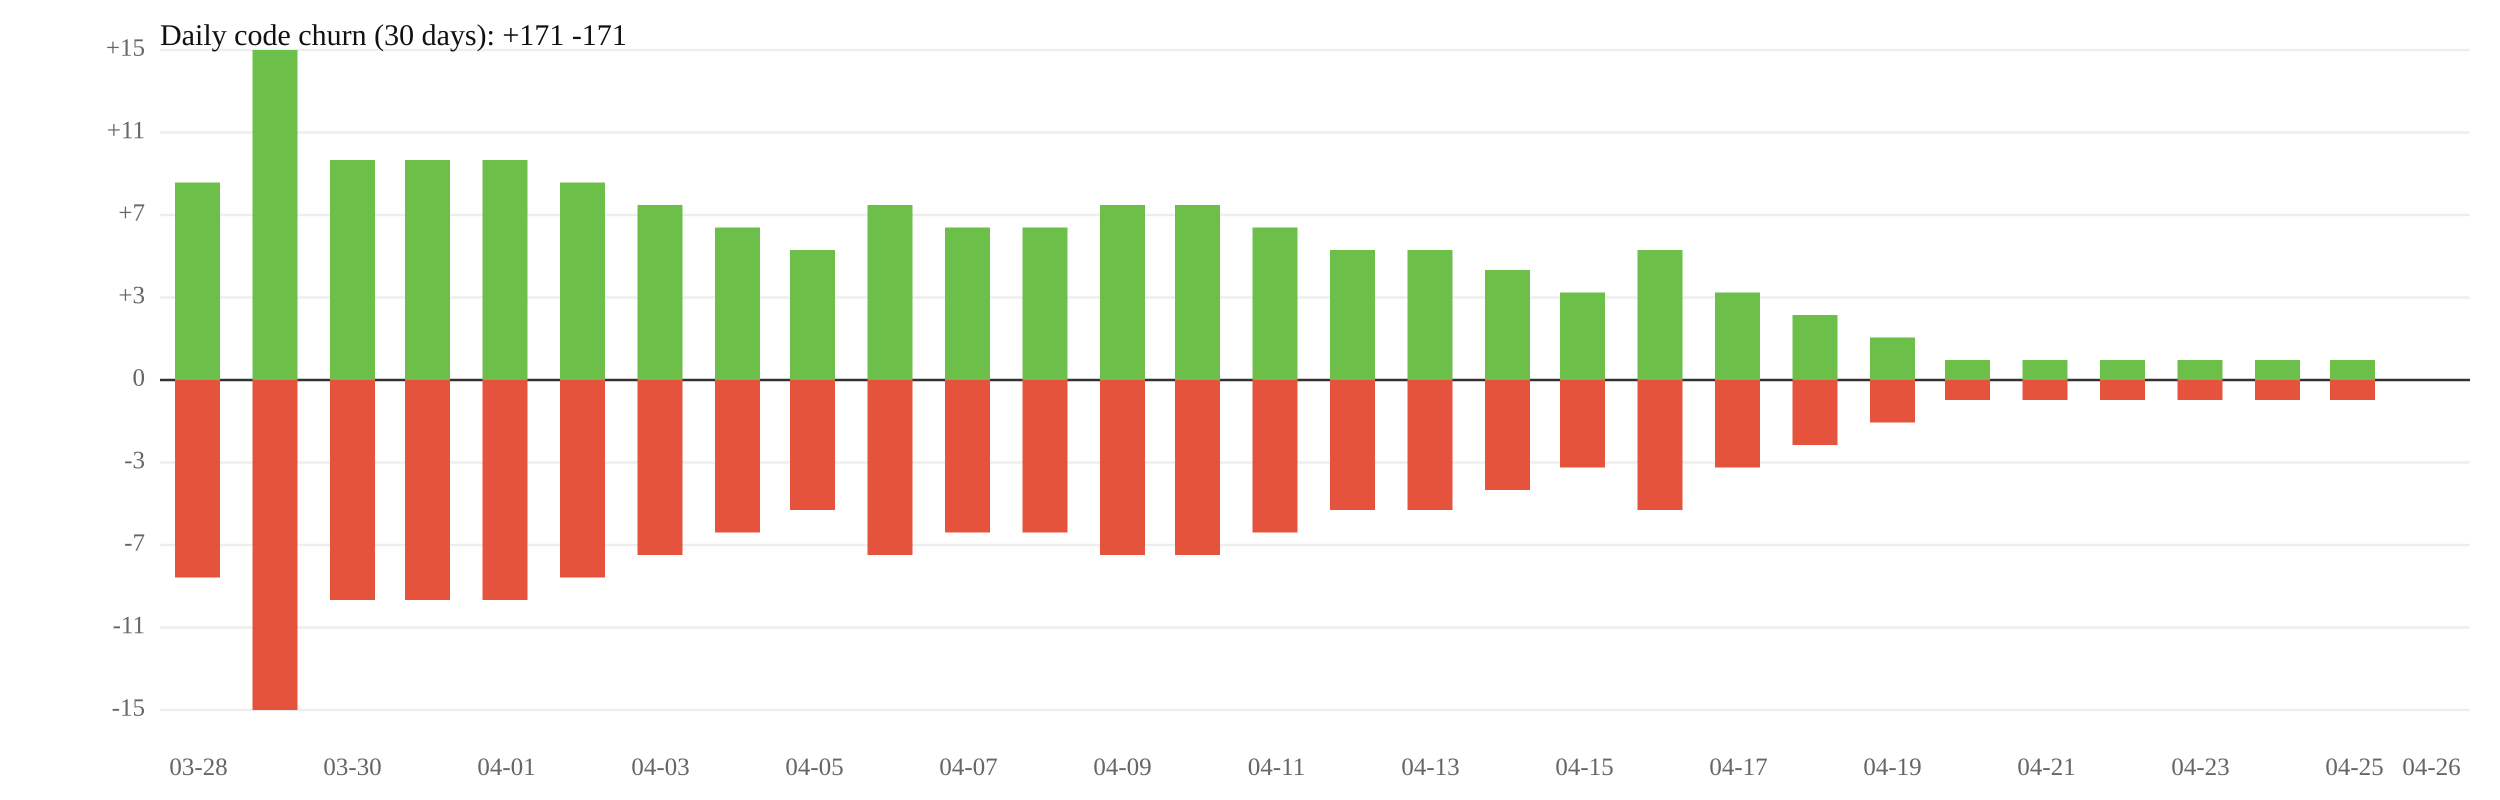
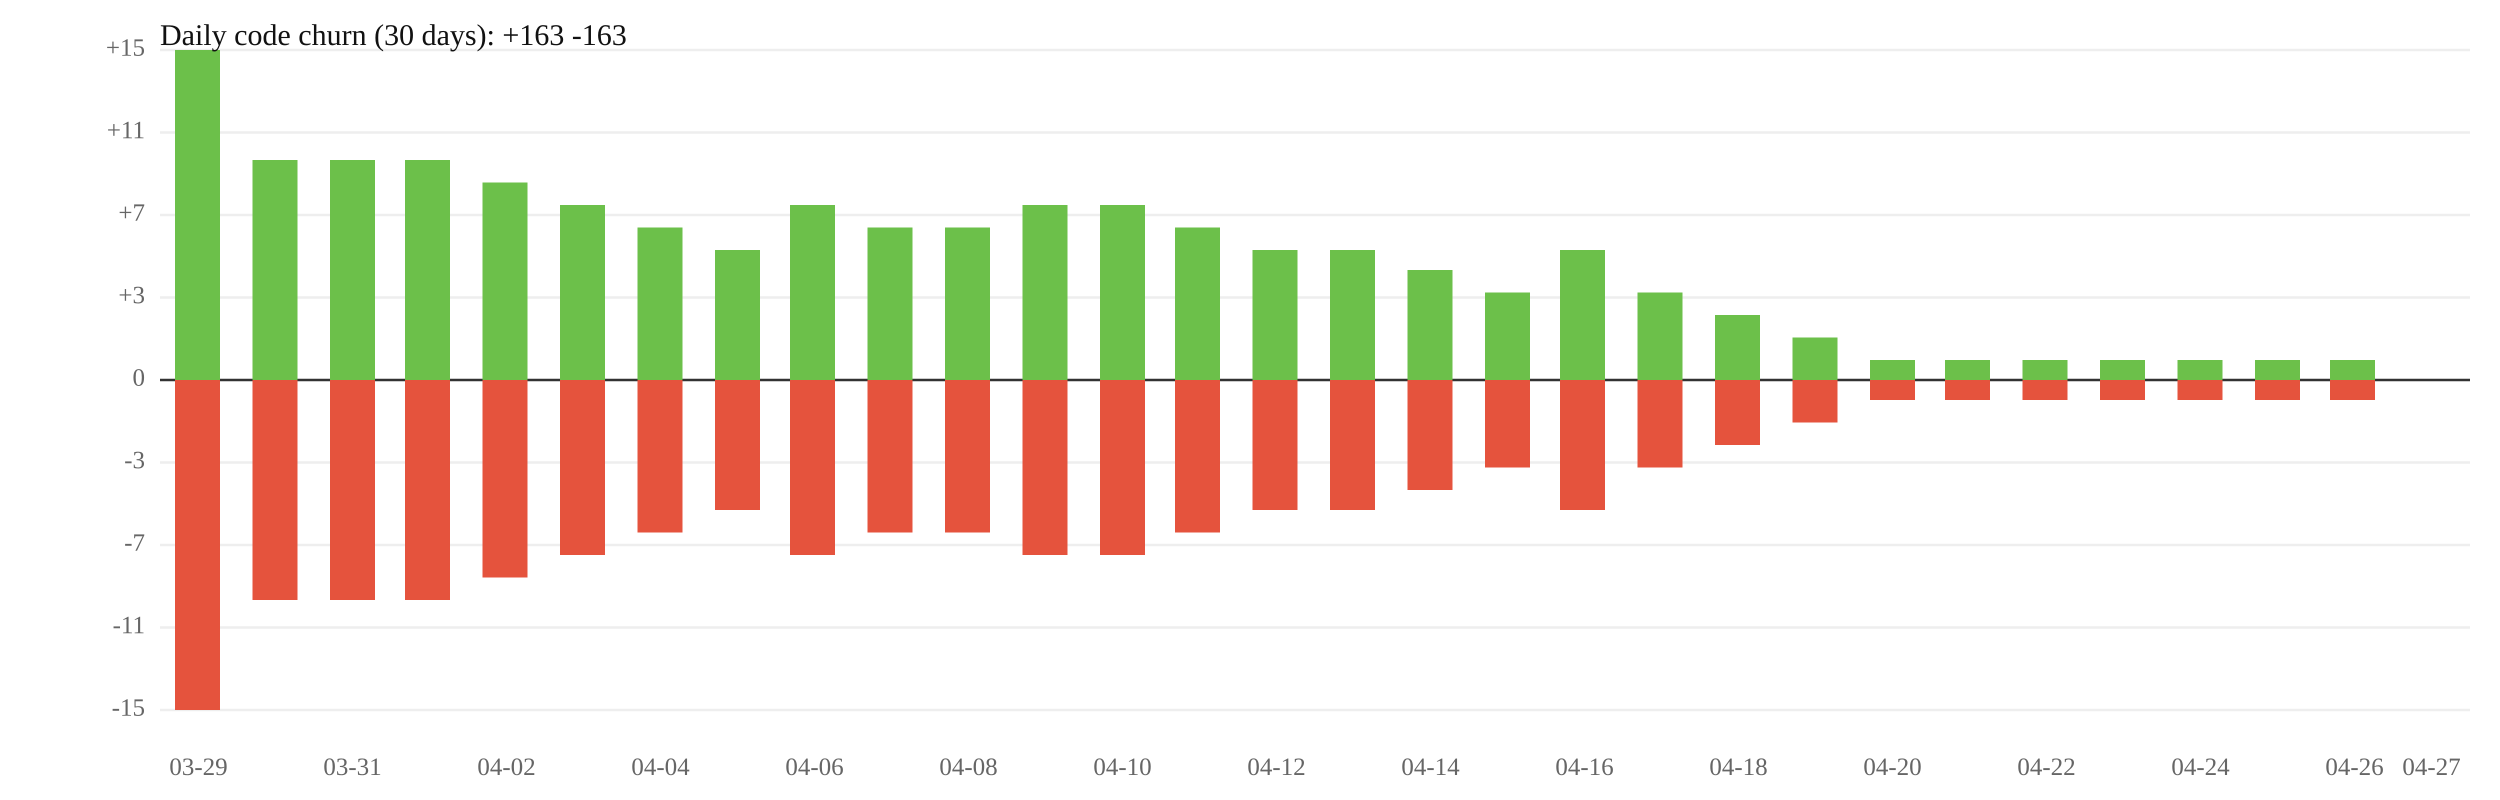
<svg xmlns="http://www.w3.org/2000/svg" width="1000" height="320" viewBox="0 0 1000 320">
  <rect width="100%" height="100%" fill="white" />
  <line x1="64" y1="119" x2="988" y2="119" stroke="#eee" />
  <line x1="64" y1="185" x2="988" y2="185" stroke="#eee" />
  <text x="58" y="119" font-size="10" text-anchor="end" dominant-baseline="middle" fill="#666">+3</text>
  <text x="58" y="185" font-size="10" text-anchor="end" dominant-baseline="middle" fill="#666">-3</text>
  <line x1="64" y1="86" x2="988" y2="86" stroke="#eee" />
  <line x1="64" y1="218" x2="988" y2="218" stroke="#eee" />
  <text x="58" y="86" font-size="10" text-anchor="end" dominant-baseline="middle" fill="#666">+7</text>
  <text x="58" y="218" font-size="10" text-anchor="end" dominant-baseline="middle" fill="#666">-7</text>
  <line x1="64" y1="53" x2="988" y2="53" stroke="#eee" />
  <line x1="64" y1="251" x2="988" y2="251" stroke="#eee" />
  <text x="58" y="53" font-size="10" text-anchor="end" dominant-baseline="middle" fill="#666">+11</text>
  <text x="58" y="251" font-size="10" text-anchor="end" dominant-baseline="middle" fill="#666">-11</text>
  <line x1="64" y1="20" x2="988" y2="20" stroke="#eee" />
  <line x1="64" y1="284" x2="988" y2="284" stroke="#eee" />
  <text x="58" y="20" font-size="10" text-anchor="end" dominant-baseline="middle" fill="#666">+15</text>
  <text x="58" y="284" font-size="10" text-anchor="end" dominant-baseline="middle" fill="#666">-15</text>
  <line x1="64" y1="152" x2="988" y2="152" stroke="#333" />
  <text x="58" y="152" font-size="10" text-anchor="end" dominant-baseline="middle" fill="#666">0</text>
-   <rect x="70" y="73" width="18" height="79" fill="#6cc04a" />
-   <rect x="70" y="152" width="18" height="79" fill="#e5533d" />
-   <rect x="101" y="20" width="18" height="132" fill="#6cc04a" />
-   <rect x="101" y="152" width="18" height="132" fill="#e5533d" />
+   <rect x="70" y="20" width="18" height="132" fill="#6cc04a" />
+   <rect x="70" y="152" width="18" height="132" fill="#e5533d" />
+   <rect x="101" y="64" width="18" height="88" fill="#6cc04a" />
+   <rect x="101" y="152" width="18" height="88" fill="#e5533d" />
  <rect x="132" y="64" width="18" height="88" fill="#6cc04a" />
  <rect x="132" y="152" width="18" height="88" fill="#e5533d" />
  <rect x="162" y="64" width="18" height="88" fill="#6cc04a" />
  <rect x="162" y="152" width="18" height="88" fill="#e5533d" />
-   <rect x="193" y="64" width="18" height="88" fill="#6cc04a" />
-   <rect x="193" y="152" width="18" height="88" fill="#e5533d" />
-   <rect x="224" y="73" width="18" height="79" fill="#6cc04a" />
-   <rect x="224" y="152" width="18" height="79" fill="#e5533d" />
-   <rect x="255" y="82" width="18" height="70" fill="#6cc04a" />
-   <rect x="255" y="152" width="18" height="70" fill="#e5533d" />
-   <rect x="286" y="91" width="18" height="61" fill="#6cc04a" />
-   <rect x="286" y="152" width="18" height="61" fill="#e5533d" />
-   <rect x="316" y="100" width="18" height="52" fill="#6cc04a" />
-   <rect x="316" y="152" width="18" height="52" fill="#e5533d" />
-   <rect x="347" y="82" width="18" height="70" fill="#6cc04a" />
-   <rect x="347" y="152" width="18" height="70" fill="#e5533d" />
+   <rect x="193" y="73" width="18" height="79" fill="#6cc04a" />
+   <rect x="193" y="152" width="18" height="79" fill="#e5533d" />
+   <rect x="224" y="82" width="18" height="70" fill="#6cc04a" />
+   <rect x="224" y="152" width="18" height="70" fill="#e5533d" />
+   <rect x="255" y="91" width="18" height="61" fill="#6cc04a" />
+   <rect x="255" y="152" width="18" height="61" fill="#e5533d" />
+   <rect x="286" y="100" width="18" height="52" fill="#6cc04a" />
+   <rect x="286" y="152" width="18" height="52" fill="#e5533d" />
+   <rect x="316" y="82" width="18" height="70" fill="#6cc04a" />
+   <rect x="316" y="152" width="18" height="70" fill="#e5533d" />
+   <rect x="347" y="91" width="18" height="61" fill="#6cc04a" />
+   <rect x="347" y="152" width="18" height="61" fill="#e5533d" />
  <rect x="378" y="91" width="18" height="61" fill="#6cc04a" />
  <rect x="378" y="152" width="18" height="61" fill="#e5533d" />
-   <rect x="409" y="91" width="18" height="61" fill="#6cc04a" />
-   <rect x="409" y="152" width="18" height="61" fill="#e5533d" />
+   <rect x="409" y="82" width="18" height="70" fill="#6cc04a" />
+   <rect x="409" y="152" width="18" height="70" fill="#e5533d" />
  <rect x="440" y="82" width="18" height="70" fill="#6cc04a" />
  <rect x="440" y="152" width="18" height="70" fill="#e5533d" />
-   <rect x="470" y="82" width="18" height="70" fill="#6cc04a" />
-   <rect x="470" y="152" width="18" height="70" fill="#e5533d" />
-   <rect x="501" y="91" width="18" height="61" fill="#6cc04a" />
-   <rect x="501" y="152" width="18" height="61" fill="#e5533d" />
+   <rect x="470" y="91" width="18" height="61" fill="#6cc04a" />
+   <rect x="470" y="152" width="18" height="61" fill="#e5533d" />
+   <rect x="501" y="100" width="18" height="52" fill="#6cc04a" />
+   <rect x="501" y="152" width="18" height="52" fill="#e5533d" />
  <rect x="532" y="100" width="18" height="52" fill="#6cc04a" />
  <rect x="532" y="152" width="18" height="52" fill="#e5533d" />
-   <rect x="563" y="100" width="18" height="52" fill="#6cc04a" />
-   <rect x="563" y="152" width="18" height="52" fill="#e5533d" />
-   <rect x="594" y="108" width="18" height="44" fill="#6cc04a" />
-   <rect x="594" y="152" width="18" height="44" fill="#e5533d" />
-   <rect x="624" y="117" width="18" height="35" fill="#6cc04a" />
-   <rect x="624" y="152" width="18" height="35" fill="#e5533d" />
-   <rect x="655" y="100" width="18" height="52" fill="#6cc04a" />
-   <rect x="655" y="152" width="18" height="52" fill="#e5533d" />
-   <rect x="686" y="117" width="18" height="35" fill="#6cc04a" />
-   <rect x="686" y="152" width="18" height="35" fill="#e5533d" />
-   <rect x="717" y="126" width="18" height="26" fill="#6cc04a" />
-   <rect x="717" y="152" width="18" height="26" fill="#e5533d" />
-   <rect x="748" y="135" width="18" height="17" fill="#6cc04a" />
-   <rect x="748" y="152" width="18" height="17" fill="#e5533d" />
+   <rect x="563" y="108" width="18" height="44" fill="#6cc04a" />
+   <rect x="563" y="152" width="18" height="44" fill="#e5533d" />
+   <rect x="594" y="117" width="18" height="35" fill="#6cc04a" />
+   <rect x="594" y="152" width="18" height="35" fill="#e5533d" />
+   <rect x="624" y="100" width="18" height="52" fill="#6cc04a" />
+   <rect x="624" y="152" width="18" height="52" fill="#e5533d" />
+   <rect x="655" y="117" width="18" height="35" fill="#6cc04a" />
+   <rect x="655" y="152" width="18" height="35" fill="#e5533d" />
+   <rect x="686" y="126" width="18" height="26" fill="#6cc04a" />
+   <rect x="686" y="152" width="18" height="26" fill="#e5533d" />
+   <rect x="717" y="135" width="18" height="17" fill="#6cc04a" />
+   <rect x="717" y="152" width="18" height="17" fill="#e5533d" />
+   <rect x="748" y="144" width="18" height="8" fill="#6cc04a" />
+   <rect x="748" y="152" width="18" height="8" fill="#e5533d" />
  <rect x="778" y="144" width="18" height="8" fill="#6cc04a" />
  <rect x="778" y="152" width="18" height="8" fill="#e5533d" />
  <rect x="809" y="144" width="18" height="8" fill="#6cc04a" />
  <rect x="809" y="152" width="18" height="8" fill="#e5533d" />
  <rect x="840" y="144" width="18" height="8" fill="#6cc04a" />
  <rect x="840" y="152" width="18" height="8" fill="#e5533d" />
  <rect x="871" y="144" width="18" height="8" fill="#6cc04a" />
  <rect x="871" y="152" width="18" height="8" fill="#e5533d" />
  <rect x="902" y="144" width="18" height="8" fill="#6cc04a" />
  <rect x="902" y="152" width="18" height="8" fill="#e5533d" />
  <rect x="932" y="144" width="18" height="8" fill="#6cc04a" />
  <rect x="932" y="152" width="18" height="8" fill="#e5533d" />
-   <text x="79.4" y="310" font-size="10" text-anchor="middle" fill="#666">03-28</text>
-   <text x="141.0" y="310" font-size="10" text-anchor="middle" fill="#666">03-30</text>
-   <text x="202.6" y="310" font-size="10" text-anchor="middle" fill="#666">04-01</text>
-   <text x="264.2" y="310" font-size="10" text-anchor="middle" fill="#666">04-03</text>
-   <text x="325.8" y="310" font-size="10" text-anchor="middle" fill="#666">04-05</text>
-   <text x="387.4" y="310" font-size="10" text-anchor="middle" fill="#666">04-07</text>
-   <text x="449.0" y="310" font-size="10" text-anchor="middle" fill="#666">04-09</text>
-   <text x="510.6" y="310" font-size="10" text-anchor="middle" fill="#666">04-11</text>
-   <text x="572.2" y="310" font-size="10" text-anchor="middle" fill="#666">04-13</text>
-   <text x="633.8" y="310" font-size="10" text-anchor="middle" fill="#666">04-15</text>
-   <text x="695.4" y="310" font-size="10" text-anchor="middle" fill="#666">04-17</text>
-   <text x="757.0" y="310" font-size="10" text-anchor="middle" fill="#666">04-19</text>
-   <text x="818.6" y="310" font-size="10" text-anchor="middle" fill="#666">04-21</text>
-   <text x="880.2" y="310" font-size="10" text-anchor="middle" fill="#666">04-23</text>
-   <text x="941.8" y="310" font-size="10" text-anchor="middle" fill="#666">04-25</text>
-   <text x="972.6" y="310" font-size="10" text-anchor="middle" fill="#666">04-26</text>
-   <text x="64" y="18" font-size="12" fill="#111">Daily code churn (30 days): +171  -171</text>
+   <text x="79.4" y="310" font-size="10" text-anchor="middle" fill="#666">03-29</text>
+   <text x="141.0" y="310" font-size="10" text-anchor="middle" fill="#666">03-31</text>
+   <text x="202.6" y="310" font-size="10" text-anchor="middle" fill="#666">04-02</text>
+   <text x="264.2" y="310" font-size="10" text-anchor="middle" fill="#666">04-04</text>
+   <text x="325.8" y="310" font-size="10" text-anchor="middle" fill="#666">04-06</text>
+   <text x="387.4" y="310" font-size="10" text-anchor="middle" fill="#666">04-08</text>
+   <text x="449.0" y="310" font-size="10" text-anchor="middle" fill="#666">04-10</text>
+   <text x="510.6" y="310" font-size="10" text-anchor="middle" fill="#666">04-12</text>
+   <text x="572.2" y="310" font-size="10" text-anchor="middle" fill="#666">04-14</text>
+   <text x="633.8" y="310" font-size="10" text-anchor="middle" fill="#666">04-16</text>
+   <text x="695.4" y="310" font-size="10" text-anchor="middle" fill="#666">04-18</text>
+   <text x="757.0" y="310" font-size="10" text-anchor="middle" fill="#666">04-20</text>
+   <text x="818.6" y="310" font-size="10" text-anchor="middle" fill="#666">04-22</text>
+   <text x="880.2" y="310" font-size="10" text-anchor="middle" fill="#666">04-24</text>
+   <text x="941.8" y="310" font-size="10" text-anchor="middle" fill="#666">04-26</text>
+   <text x="972.6" y="310" font-size="10" text-anchor="middle" fill="#666">04-27</text>
+   <text x="64" y="18" font-size="12" fill="#111">Daily code churn (30 days): +163  -163</text>
</svg>
